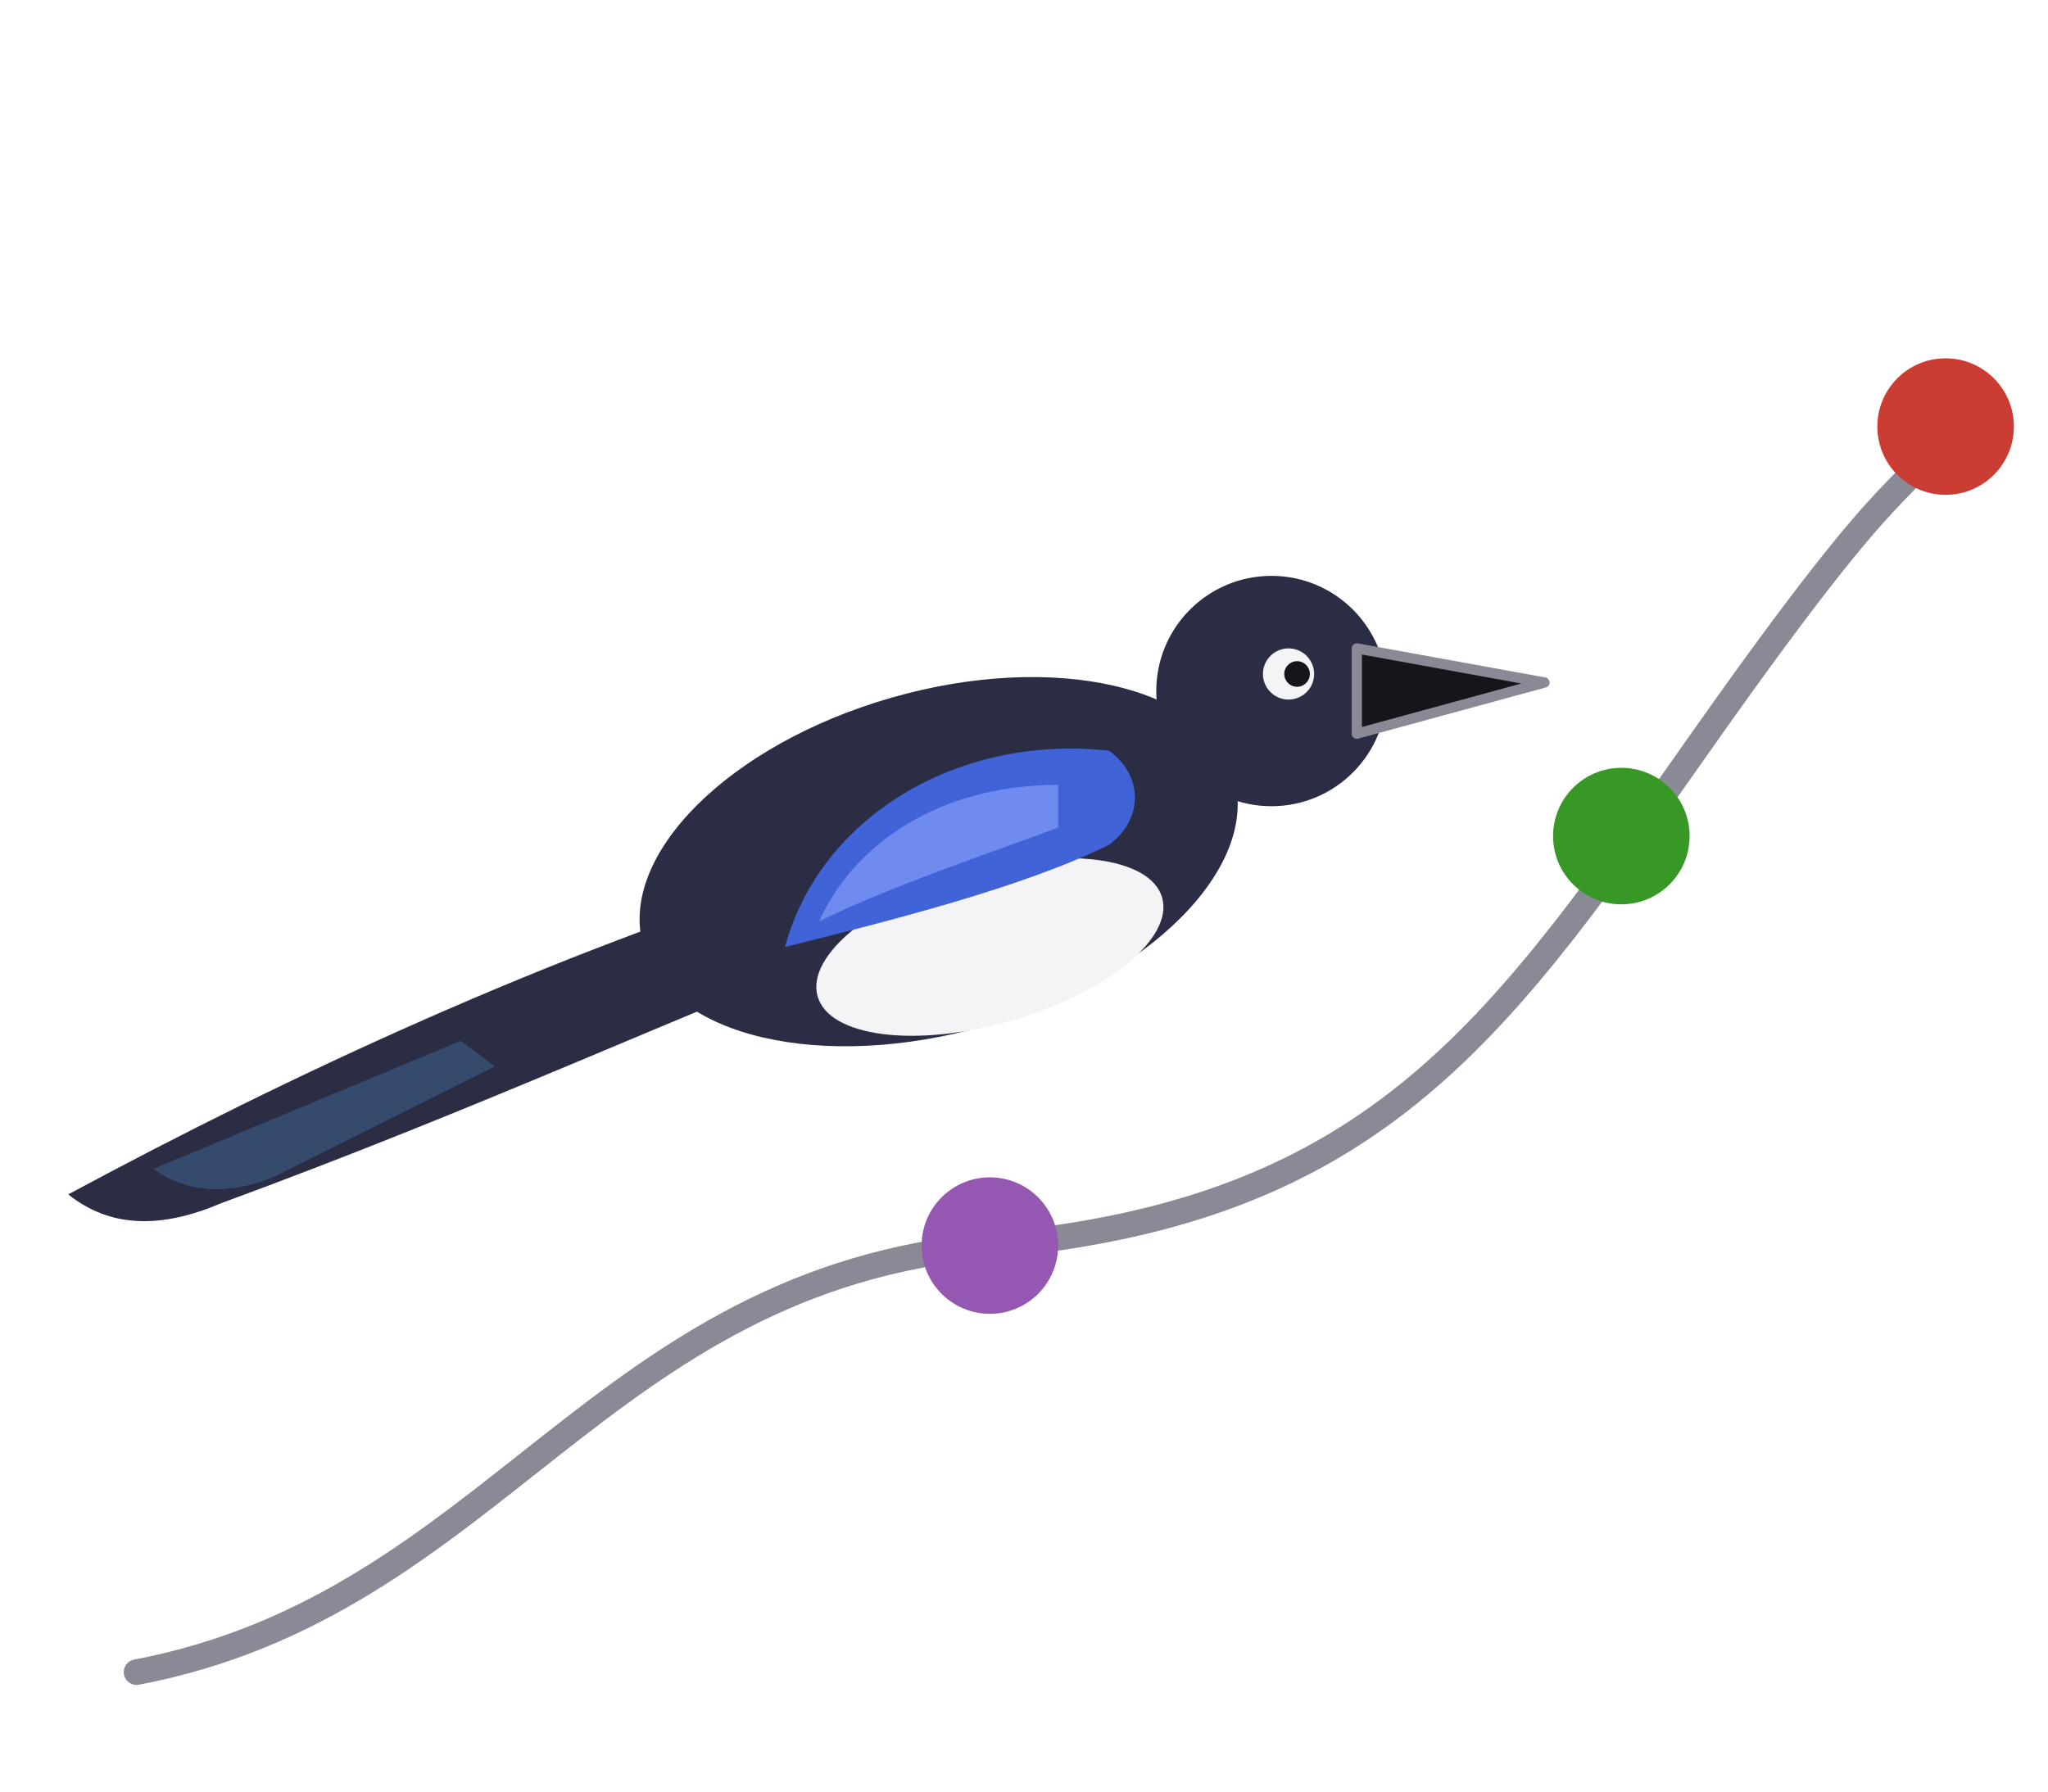
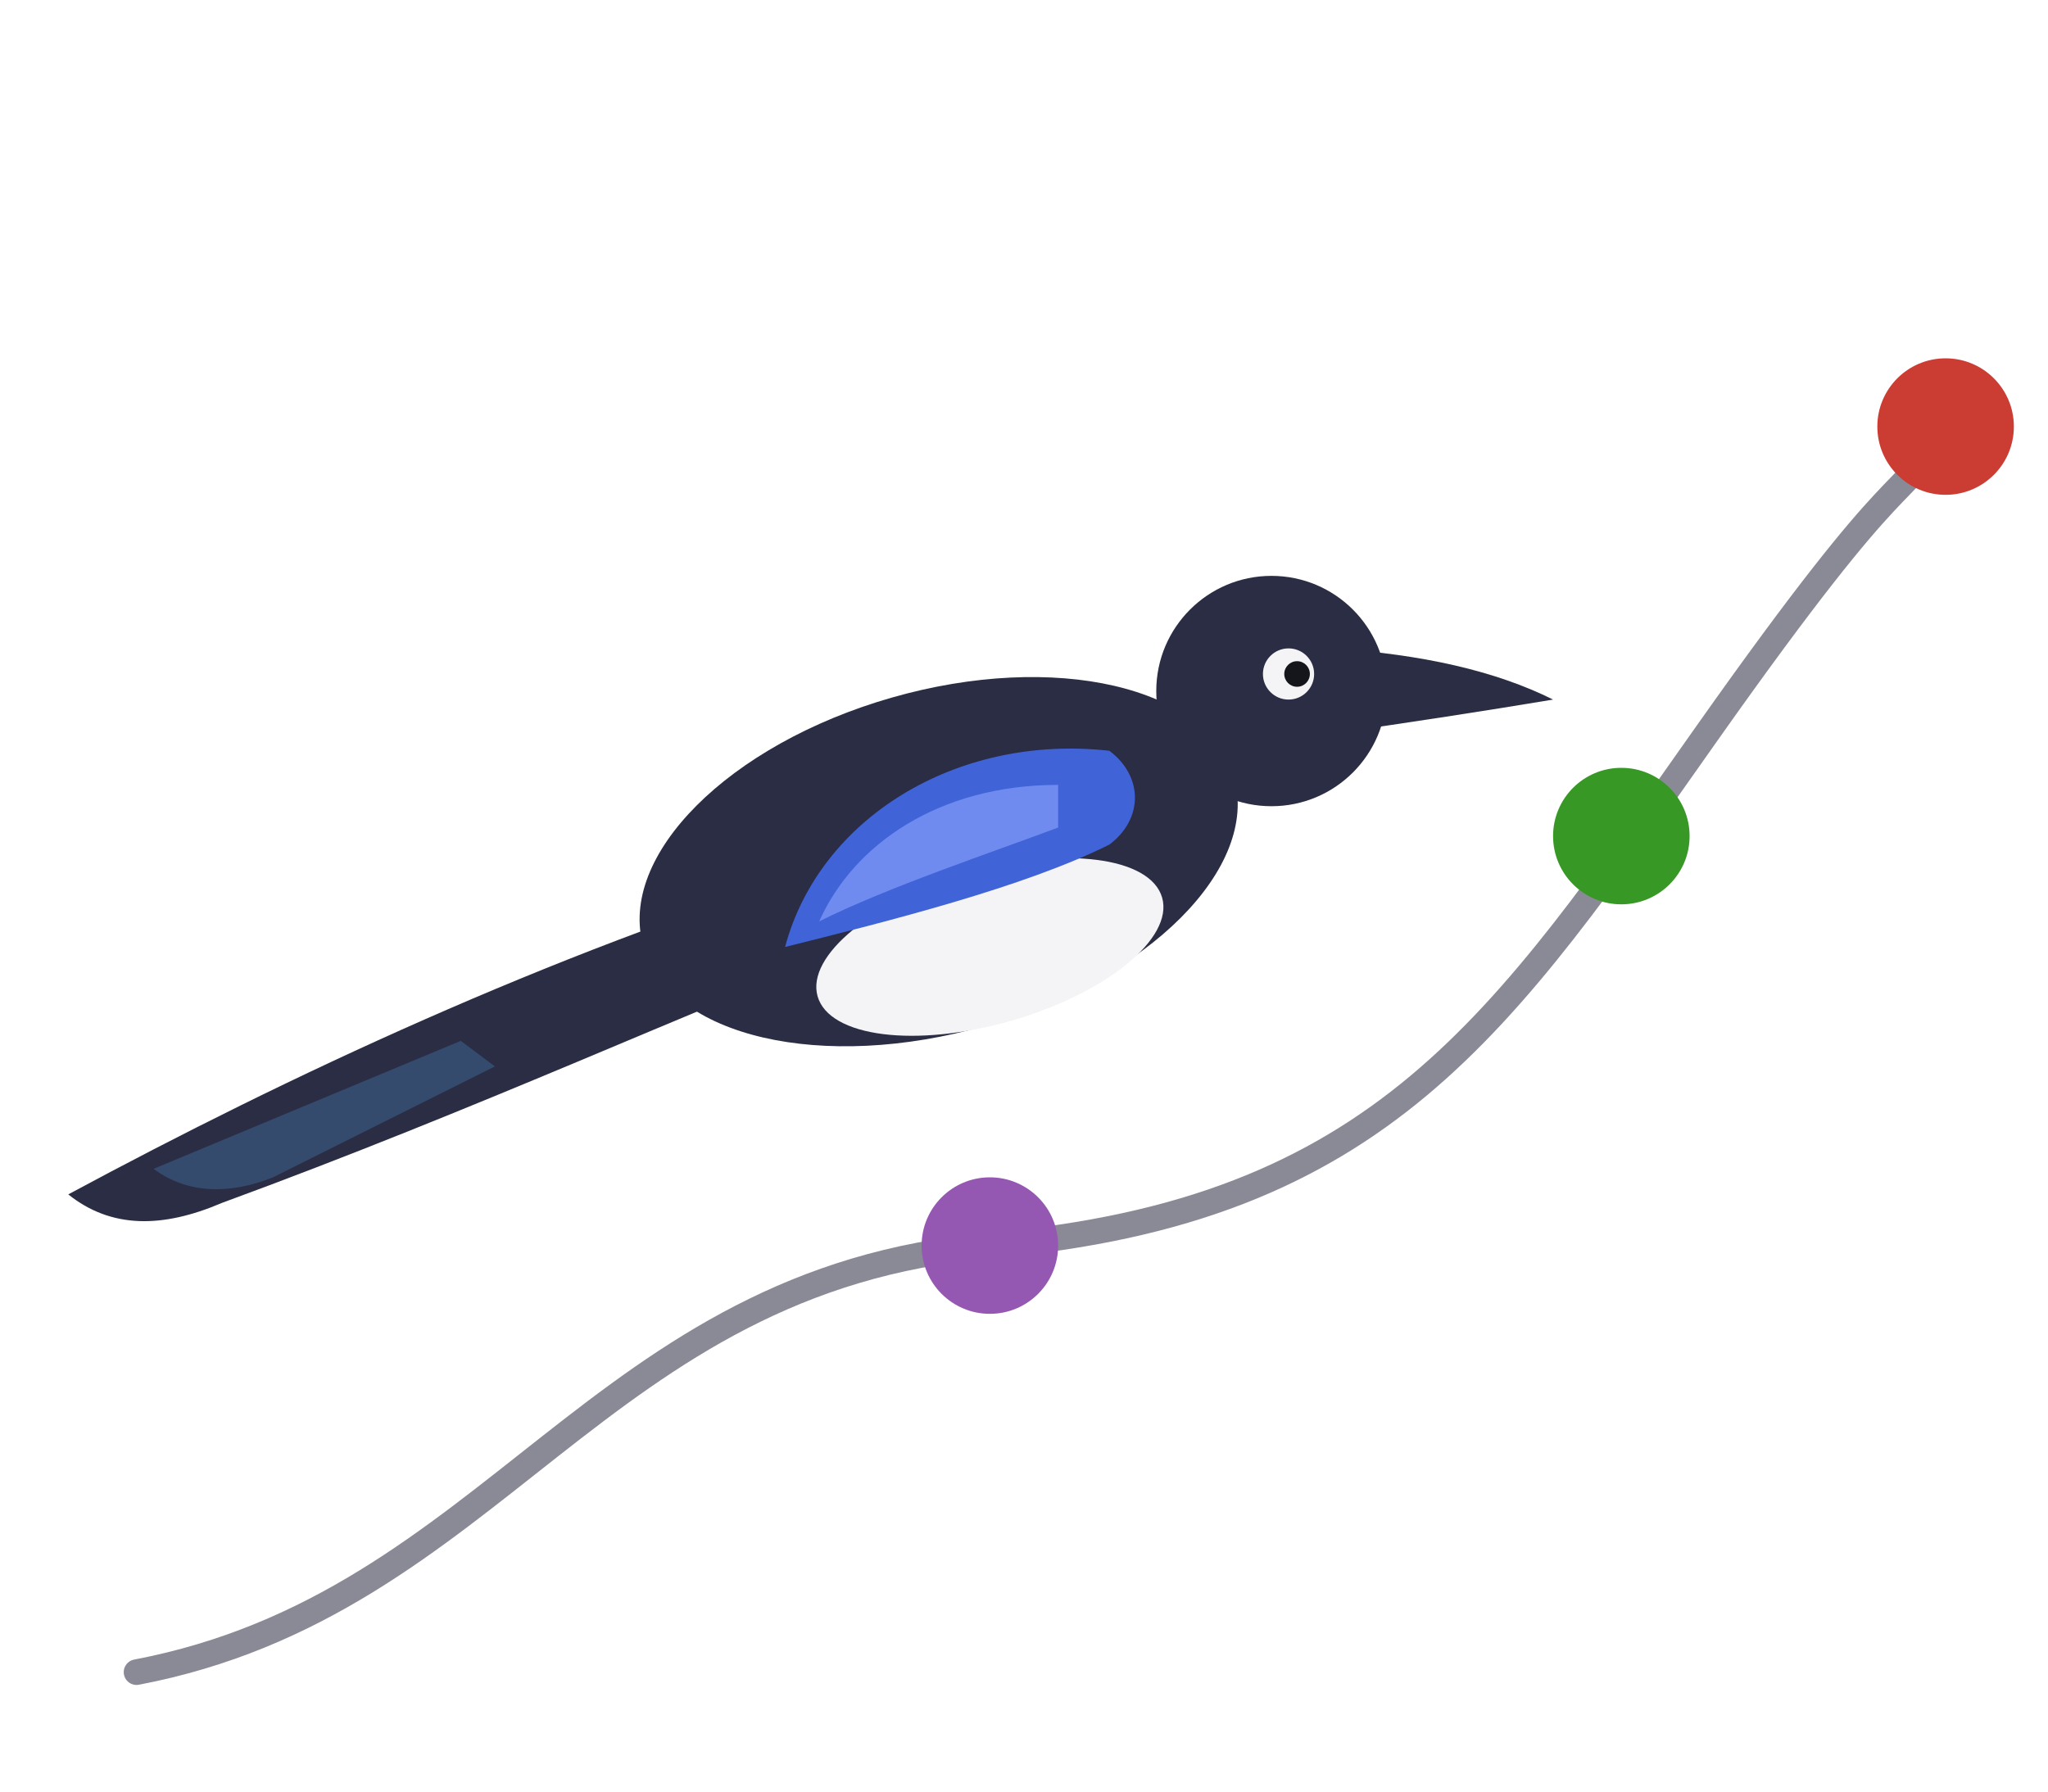
<svg xmlns="http://www.w3.org/2000/svg" viewBox="0 0 240 210" width="240" height="210" role="img" aria-label="A black-billed magpie following Ariadne's thread, in Julia colors">
  <path d="M 16 196 C 58 188 70 150 116 146 S 176 120 200 86 S 222 60 228 50" fill="none" stroke="#8a8a96" stroke-width="3" stroke-linecap="round" />
  <circle cx="116" cy="146" r="8" fill="#9558B2" />
  <circle cx="190" cy="98" r="8" fill="#389826" />
  <circle cx="228" cy="50" r="8" fill="#CB3C33" />
  <g>
    <path d="M 96 102 C 64 112 34 126 8 140 C 13 144 19 144 26 141 C 56 130 82 118 98 112 Z" fill="#2a2d43" />
    <path d="M 54 122 C 42 127 30 132 18 137 C 22 140 27 140 32 138 C 42 133 52 128 58 125 Z" fill="#3a5a86" opacity="0.65" />
    <ellipse cx="110" cy="101" rx="36" ry="20" transform="rotate(-16 110 101)" fill="#2a2d43" />
    <ellipse cx="116" cy="111" rx="21" ry="9" transform="rotate(-16 116 111)" fill="#f4f4f7" />
    <path d="M 130 88 C 112 86 96 96 92 111 C 104 108 120 104 130 99 C 134 96 134 91 130 88 Z" fill="#4063D8" />
    <path d="M 124 92 C 110 92 100 99 96 108 C 104 104 116 100 124 97 Z" fill="#6f8bef" />
    <circle cx="149" cy="81" r="13.5" fill="#2a2d43" />
-     <path d="M 159 76 L 181 80 L 159 86 Z" fill="#15151c" stroke="#8a8a96" stroke-width="1.2" stroke-linejoin="round" />
+     <path d="M 156 76 Q 172 77 182 82 Q 170 84 156 86 Z" fill="#2a2d43" />
    <circle cx="151" cy="79" r="3" fill="#f4f4f7" />
    <circle cx="152" cy="79" r="1.5" fill="#15151c" />
  </g>
</svg>
